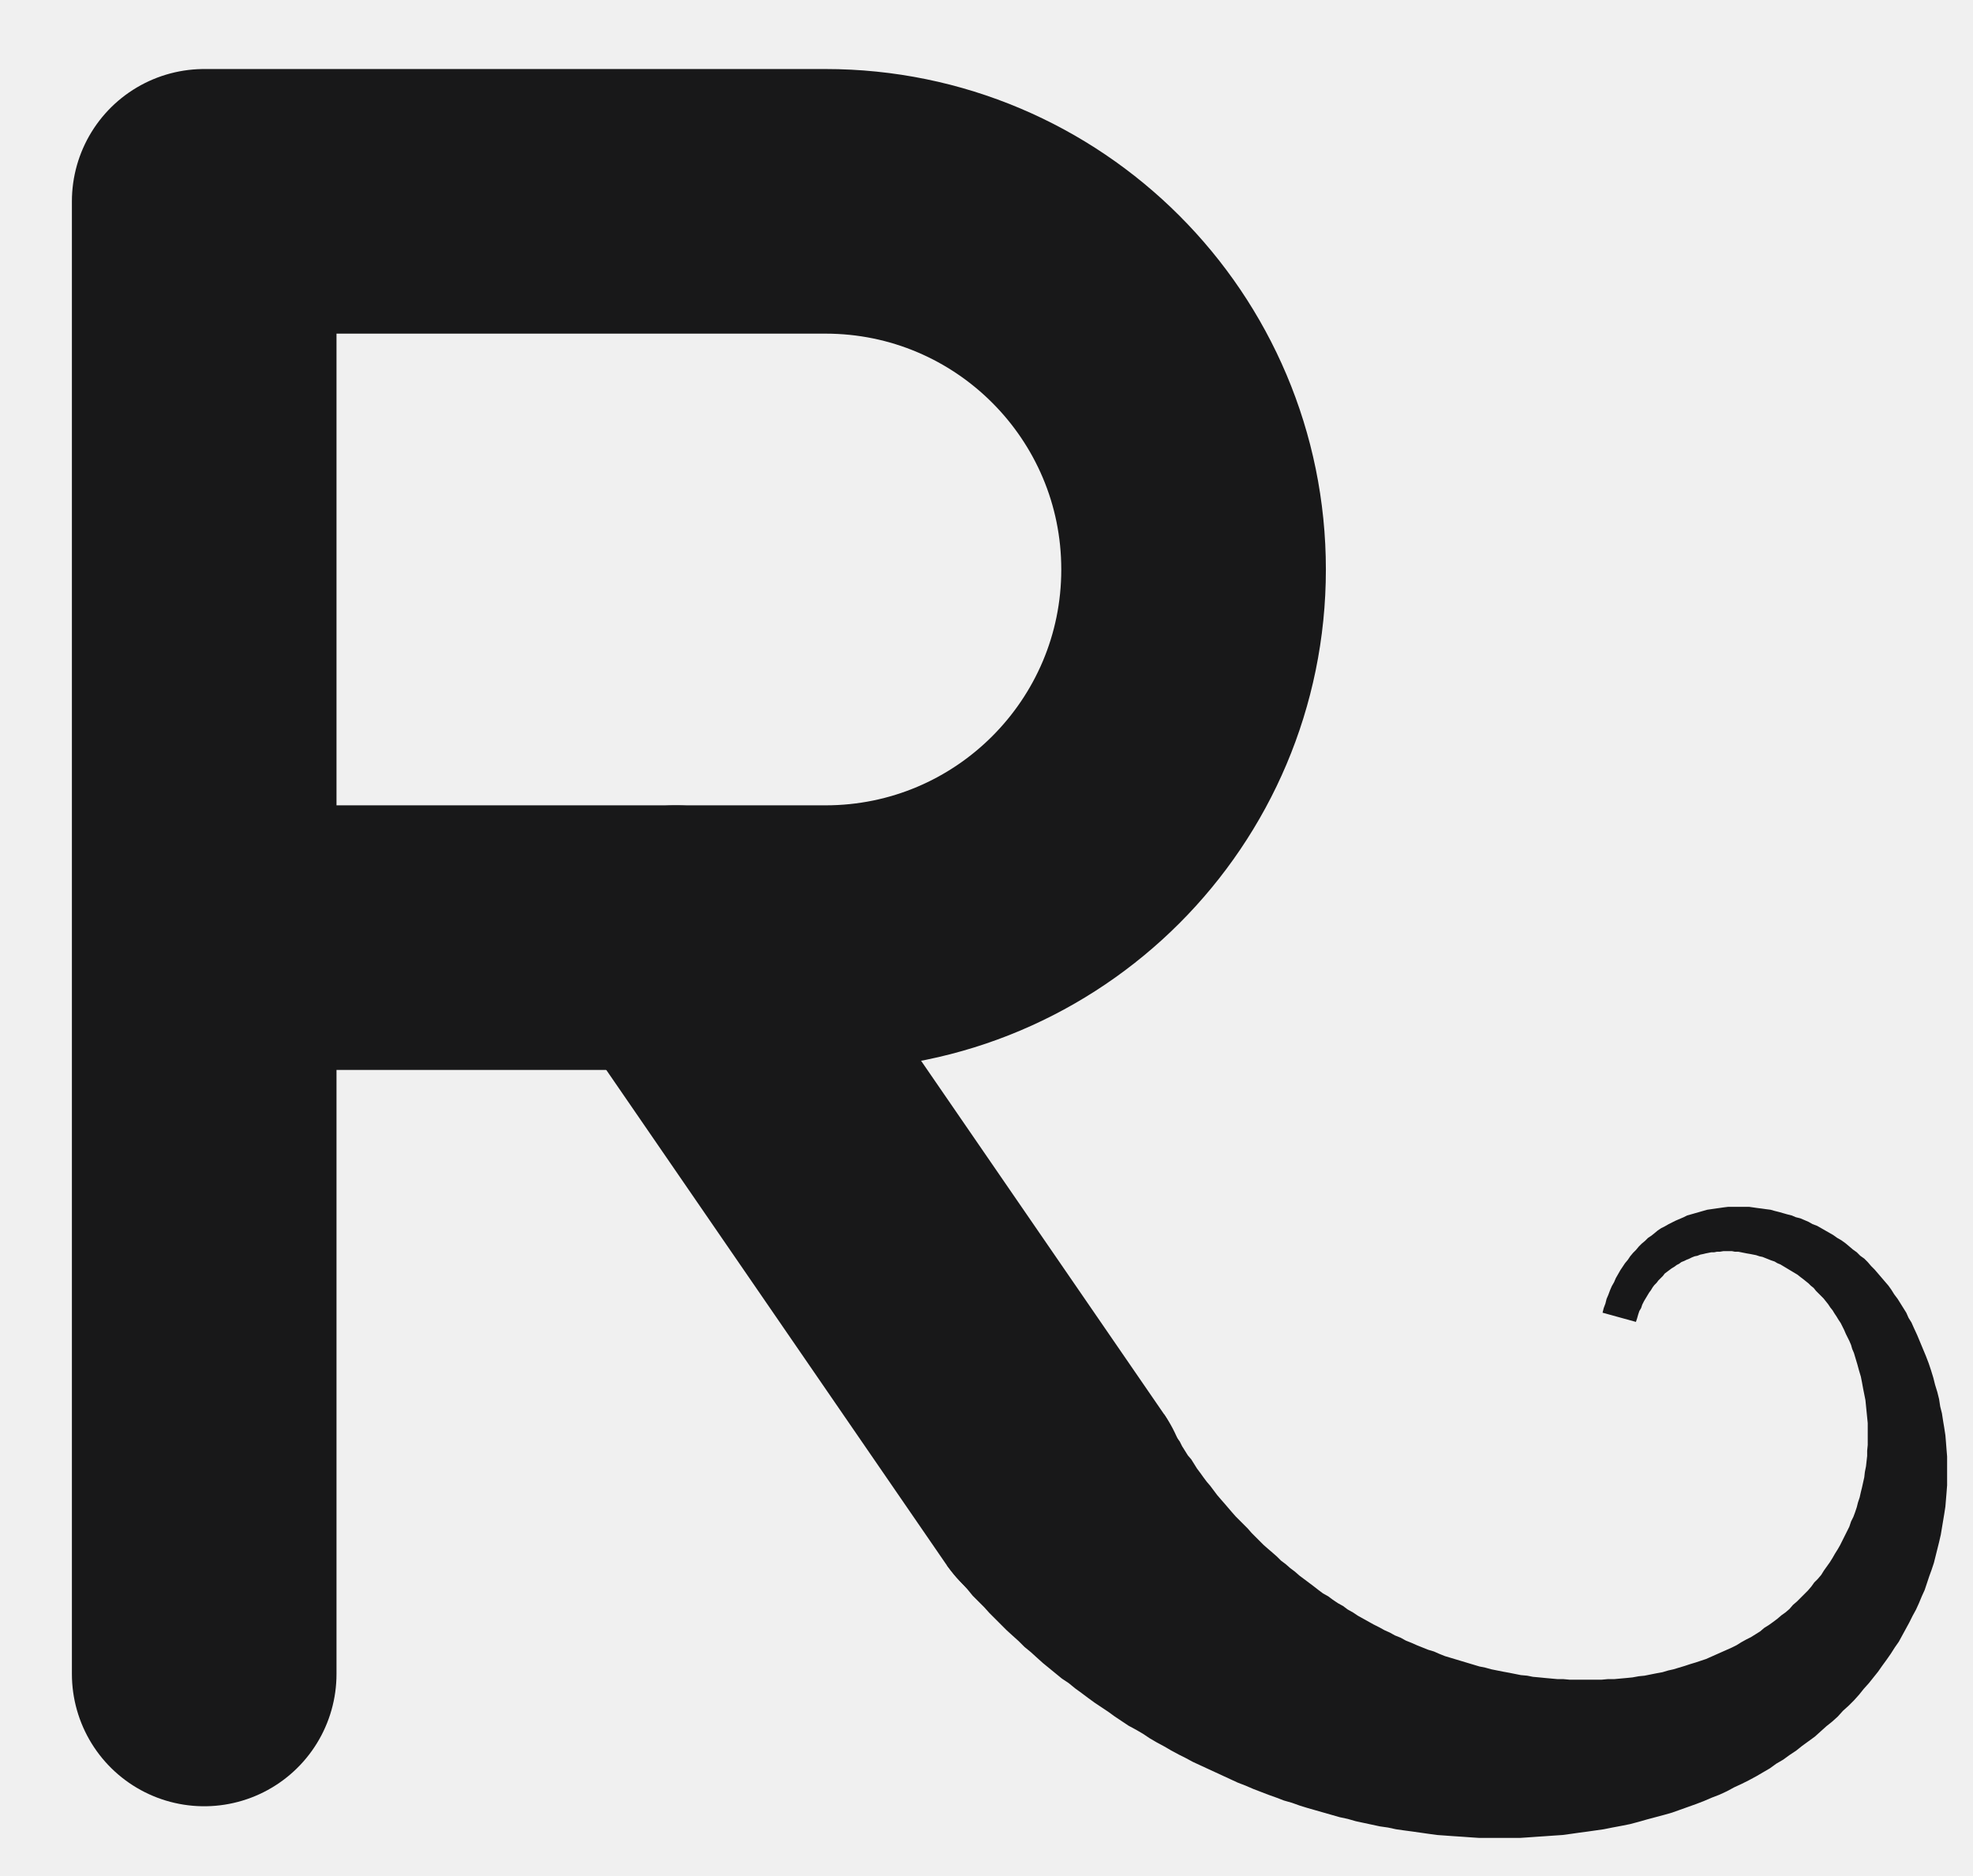
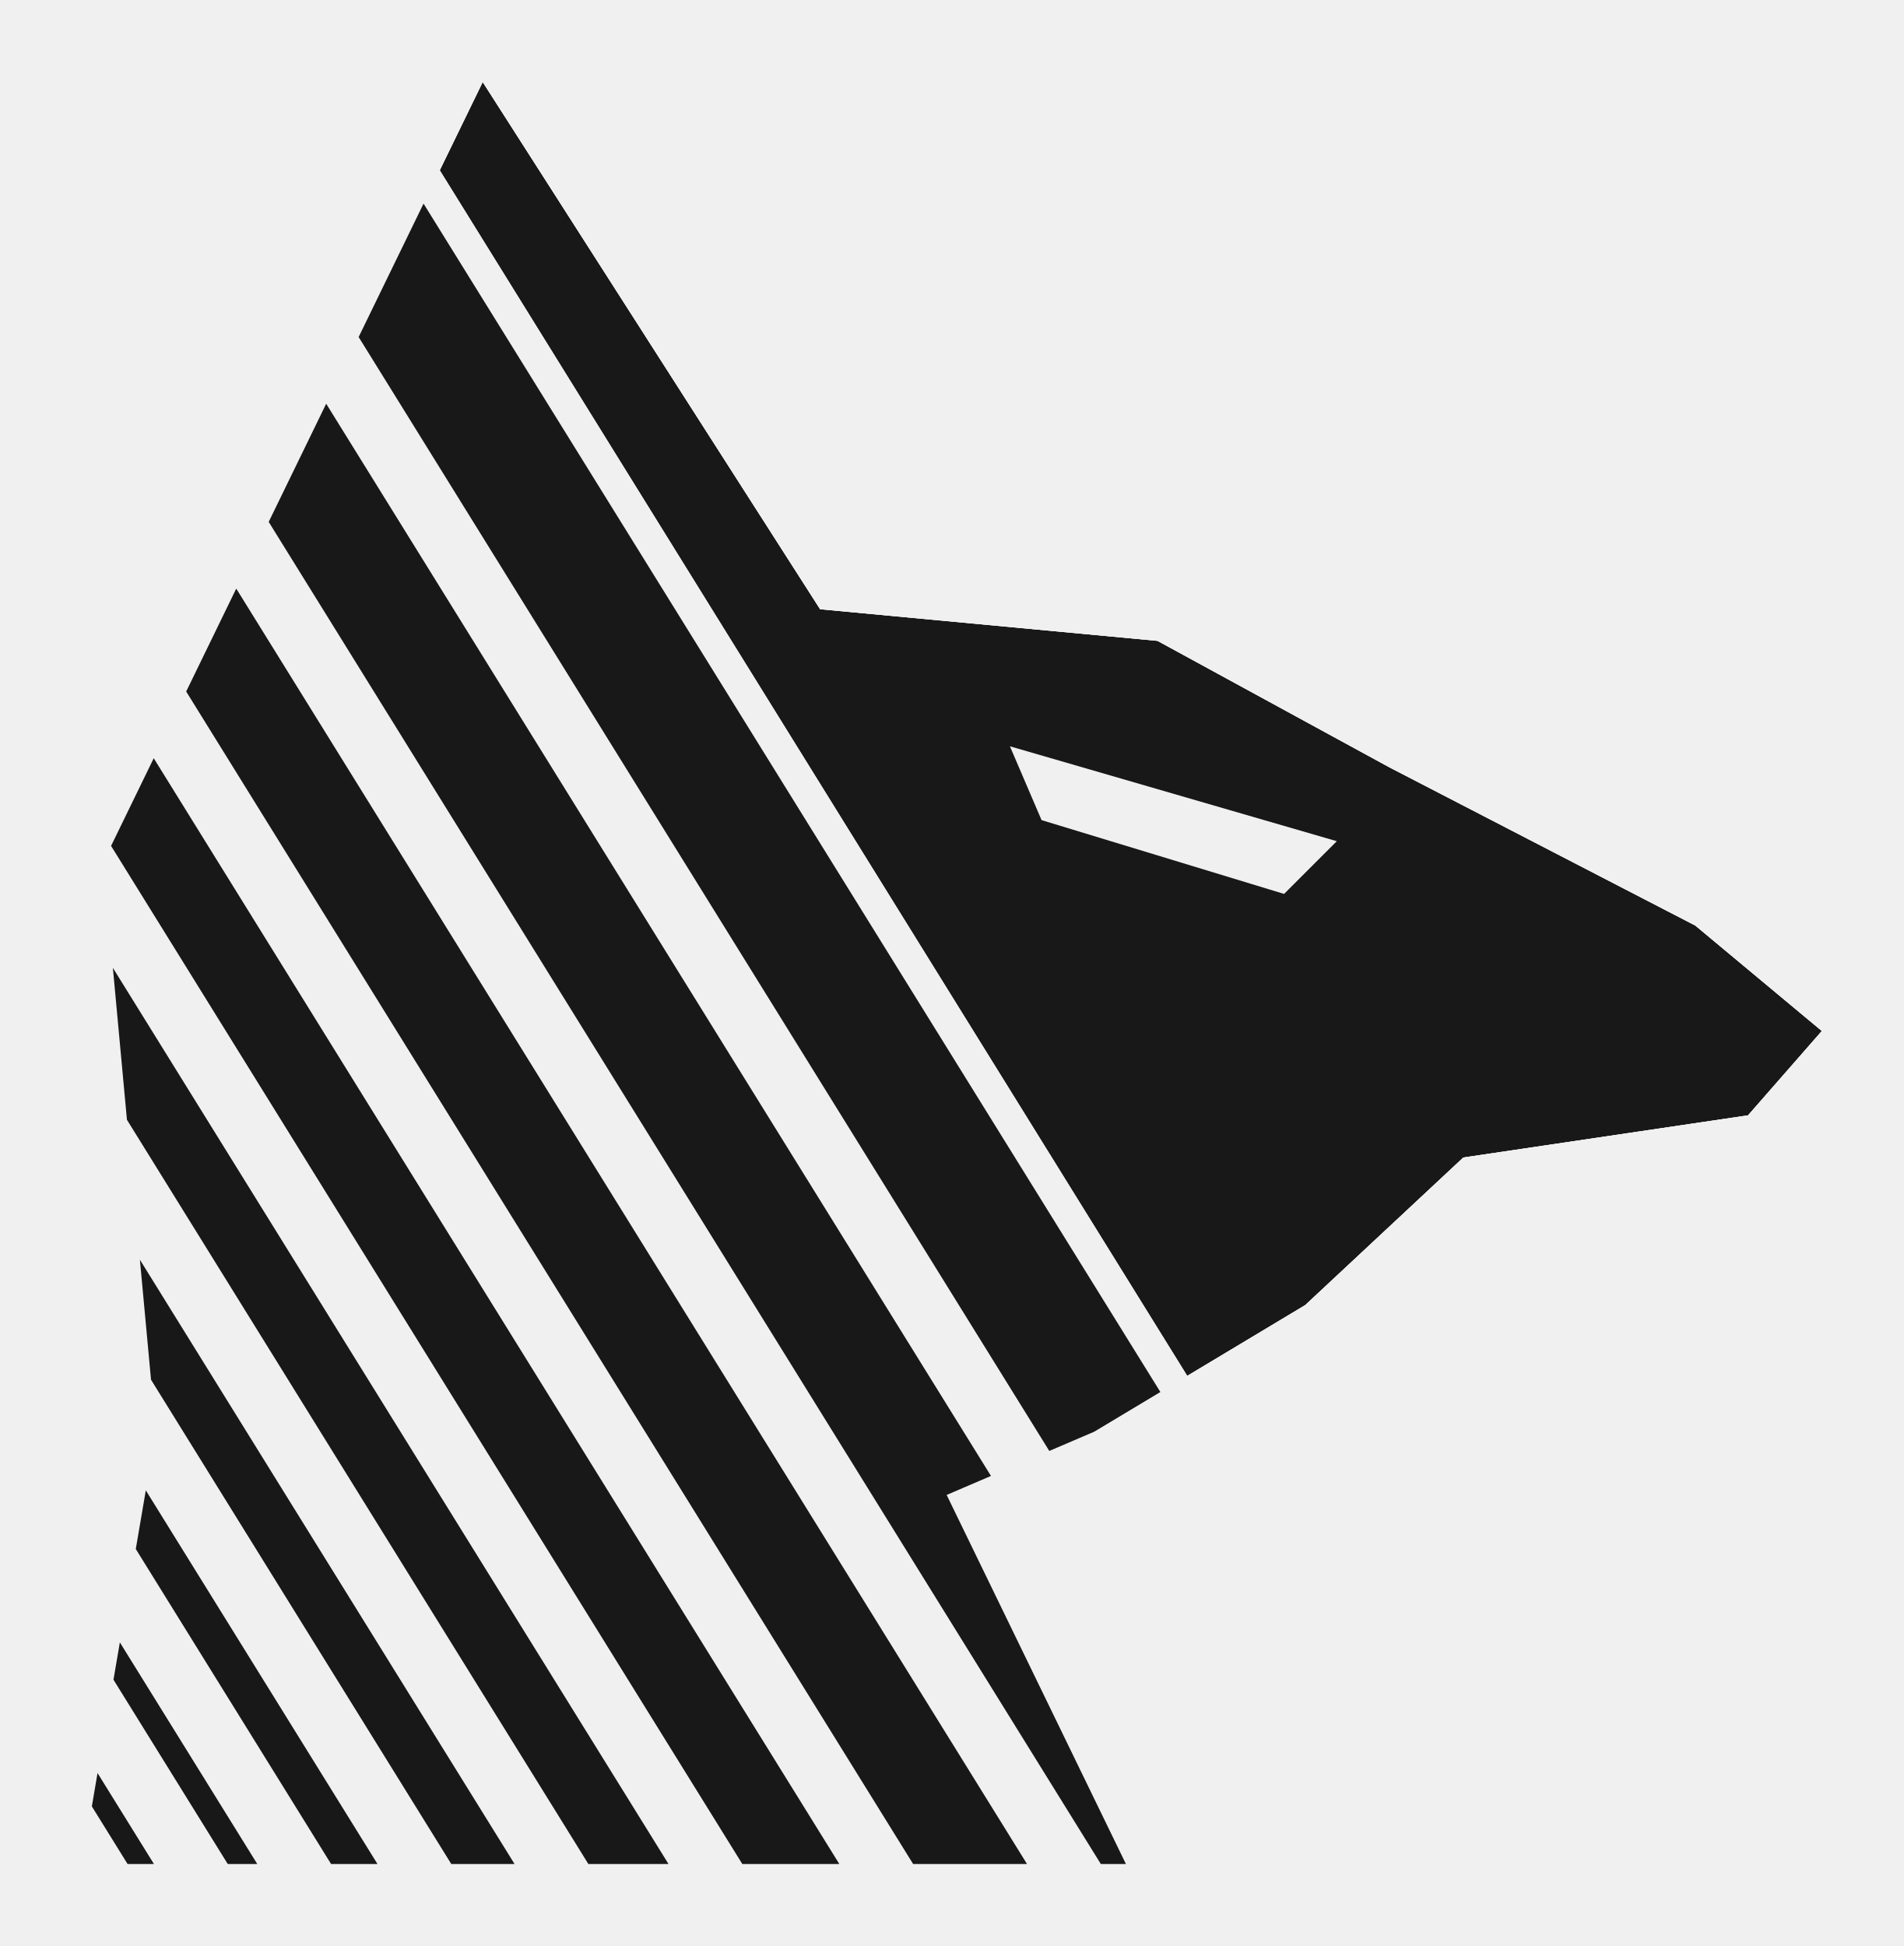
- <svg xmlns="http://www.w3.org/2000/svg" viewBox="84 93 343 326" role="img" aria-label="Rat Things">
-   <g transform="translate(-48.5 0.0)">
-     <path d="M297.1 365.1L297.9 366.1L298.8 367.2L299.8 368.3L300.7 369.3L301.6 370.4L302.6 371.4L303.6 372.4L304.5 373.4L305.5 374.4L306.5 375.4L307.5 376.4L308.6 377.4L309.6 378.3L310.6 379.3L311.7 380.2L312.8 381.2L313.8 382.1L314.9 383.0L316.0 383.9L317.1 384.8L318.3 385.6L319.4 386.5L320.5 387.3L321.7 388.2L322.8 389.0L324.0 389.8L325.2 390.6L326.3 391.4L327.5 392.2L328.7 393.0L330.0 393.7L331.2 394.4L332.4 395.2L333.6 395.9L334.9 396.6L336.1 397.3L337.4 398.0L338.6 398.6L339.9 399.3L341.2 399.9L342.5 400.5L343.8 401.1L345.1 401.7L346.4 402.3L347.7 402.9L349.0 403.4L350.4 404.0L351.7 404.5L353.0 405.0L354.4 405.5L355.7 406.0L357.1 406.4L358.5 406.9L359.8 407.3L361.2 407.7L362.6 408.1L364.0 408.5L365.4 408.9L366.8 409.2L368.2 409.6L369.6 409.9L371.0 410.2L372.4 410.5L373.8 410.7L375.2 411.0L376.6 411.2L378.1 411.4L379.5 411.6L380.9 411.8L382.4 412.0L383.8 412.1L385.2 412.2L386.7 412.3L388.1 412.4L389.6 412.5L391.0 412.5L392.5 412.5L393.9 412.5L395.4 412.5L396.8 412.5L398.3 412.4L399.7 412.3L401.2 412.2L402.6 412.1L404.1 412.0L405.6 411.8L407.0 411.6L408.5 411.4L409.9 411.2L411.3 411.0L412.8 410.7L414.4 410.4L415.9 410.1L417.4 409.7L418.8 409.3L420.3 408.9L421.8 408.5L423.2 408.1L424.6 407.6L426.0 407.1L427.4 406.6L428.7 406.1L430.1 405.5L431.4 405.0L432.7 404.4L434.0 403.7L435.3 403.1L436.5 402.5L437.8 401.8L439.0 401.1L440.2 400.4L441.3 399.6L442.5 398.9L443.6 398.1L444.8 397.3L445.8 396.5L446.9 395.7L448.0 394.9L449.0 394.0L450.0 393.1L451.0 392.3L452.0 391.4L452.9 390.4L453.9 389.5L454.8 388.6L455.7 387.6L456.5 386.6L457.4 385.6L458.2 384.6L459.0 383.6L459.7 382.6L460.5 381.5L461.2 380.5L461.9 379.4L462.6 378.4L463.2 377.3L463.8 376.2L464.4 375.1L465.0 373.9L465.6 372.8L466.1 371.7L466.6 370.5L467.1 369.4L467.5 368.2L467.9 367.0L468.3 365.9L468.7 364.7L469.0 363.5L469.3 362.3L469.6 361.1L469.9 359.8L470.1 358.6L470.3 357.4L470.5 356.2L470.7 354.9L470.8 353.7L470.9 352.5L471.0 351.2L471.0 350.0L471.0 348.7L471.0 347.5L471.0 346.2L470.9 345.0L470.8 343.7L470.7 342.5L470.5 341.2L470.3 340.0L470.1 338.7L469.8 337.5L469.6 336.2L469.3 335.0L468.9 333.7L468.6 332.5L468.2 331.2L467.8 330.0L467.3 328.7L466.8 327.5L466.3 326.3L465.8 325.1L465.2 323.8L464.8 322.9L464.3 322.1L463.9 321.2L463.4 320.4L462.9 319.6L462.4 318.8L461.8 318.0L461.3 317.2L460.8 316.5L460.2 315.8L459.6 315.1L459.0 314.4L458.4 313.7L457.8 313.1L457.2 312.4L456.6 311.8L455.9 311.3L455.3 310.7L454.6 310.2L453.9 309.6L453.3 309.1L452.6 308.6L451.9 308.2L451.2 307.7L450.5 307.3L449.8 306.9L449.1 306.5L448.4 306.1L447.6 305.8L446.9 305.4L446.2 305.1L445.5 304.8L444.7 304.6L444.0 304.3L443.2 304.1L442.5 303.9L441.8 303.7L441.0 303.5L440.3 303.3L439.5 303.2L438.8 303.1L438.0 303.0L437.3 302.9L436.6 302.8L435.8 302.8L435.1 302.8L434.3 302.8L433.6 302.8L432.9 302.8L432.1 302.9L431.4 303.0L430.7 303.1L430.0 303.2L429.3 303.3L428.6 303.5L427.9 303.7L427.2 303.9L426.5 304.1L425.8 304.3L425.2 304.6L424.5 304.9L423.8 305.2L423.2 305.5L422.6 305.8L421.9 306.2L421.3 306.5L420.7 306.9L420.1 307.4L419.6 307.8L419.0 308.2L418.5 308.7L417.9 309.2L417.4 309.7L416.9 310.3L416.4 310.8L415.9 311.4L415.5 312.0L415.0 312.6L414.6 313.2L414.2 313.8L413.8 314.5L413.4 315.2L413.1 315.9L412.7 316.6L412.4 317.3L412.1 318.1L411.8 318.8L411.6 319.6L411.3 320.4L411.1 321.2L416.9 322.8L417.1 322.2L417.3 321.5L417.5 320.9L417.8 320.4L418.0 319.8L418.3 319.2L418.6 318.7L418.9 318.2L419.2 317.7L419.5 317.3L419.8 316.8L420.1 316.4L420.5 316.0L420.8 315.6L421.2 315.2L421.6 314.8L421.9 314.4L422.3 314.1L422.7 313.8L423.1 313.5L423.6 313.2L424.0 312.9L424.4 312.7L424.8 312.4L425.3 312.2L425.7 312.0L426.2 311.8L426.6 311.6L427.1 311.4L427.6 311.3L428.1 311.1L428.6 311.0L429.0 310.9L429.5 310.8L430.0 310.7L430.5 310.7L431.0 310.6L431.5 310.6L432.1 310.5L432.6 310.5L433.1 310.5L433.6 310.5L434.1 310.6L434.7 310.6L435.2 310.7L435.7 310.8L436.2 310.9L436.8 311.0L437.3 311.1L437.8 311.2L438.4 311.4L438.9 311.5L439.4 311.7L439.9 311.9L440.4 312.1L441.0 312.3L441.5 312.6L442.0 312.8L442.5 313.1L443.0 313.4L443.5 313.7L444.0 314.0L444.5 314.3L445.0 314.6L445.5 315.0L445.9 315.3L446.4 315.7L446.9 316.1L447.3 316.5L447.8 316.9L448.2 317.4L448.6 317.8L449.1 318.3L449.5 318.7L449.9 319.2L450.3 319.7L450.7 320.3L451.1 320.8L451.4 321.3L451.8 321.9L452.1 322.4L452.5 323.0L452.8 323.6L453.1 324.2L453.4 324.9L453.7 325.5L454.0 326.1L454.3 326.8L454.5 327.5L454.8 328.2L455.1 329.2L455.4 330.2L455.7 331.3L456.0 332.3L456.2 333.3L456.4 334.4L456.6 335.4L456.8 336.4L456.9 337.4L457.0 338.4L457.1 339.4L457.2 340.4L457.2 341.3L457.2 342.3L457.2 343.3L457.2 344.2L457.1 345.2L457.1 346.1L457.0 347.0L456.9 347.9L456.7 348.9L456.6 349.8L456.4 350.7L456.2 351.6L456.0 352.4L455.8 353.3L455.5 354.2L455.3 355.0L455.0 355.9L454.7 356.7L454.3 357.5L454.0 358.4L453.6 359.2L453.2 360.0L452.8 360.8L452.4 361.6L452.0 362.3L451.5 363.1L451.1 363.8L450.6 364.6L450.1 365.3L449.6 366.0L449.1 366.8L448.5 367.5L447.9 368.1L447.4 368.8L446.8 369.5L446.2 370.1L445.5 370.8L444.9 371.4L444.2 372.0L443.6 372.7L442.9 373.3L442.2 373.8L441.5 374.4L440.7 375.0L440.0 375.5L439.2 376.0L438.5 376.6L437.7 377.1L436.9 377.6L436.1 378.0L435.2 378.5L434.4 379.0L433.6 379.4L432.7 379.8L431.8 380.2L430.9 380.6L430.0 381.0L429.1 381.4L428.2 381.7L427.3 382.0L426.3 382.3L425.4 382.6L424.4 382.9L423.4 383.2L422.5 383.4L421.5 383.7L420.4 383.9L419.4 384.1L418.4 384.3L417.4 384.4L416.3 384.6L415.3 384.7L414.2 384.8L413.1 384.9L412.0 384.9L410.9 385.0L409.8 385.0L408.7 385.0L407.6 385.0L406.5 385.0L405.4 385.0L404.3 384.9L403.3 384.9L402.2 384.8L401.1 384.7L400.1 384.6L399.0 384.5L398.0 384.3L396.9 384.2L395.9 384.0L394.9 383.8L393.8 383.6L392.8 383.4L391.8 383.2L390.7 382.9L389.7 382.7L388.7 382.4L387.7 382.1L386.7 381.8L385.7 381.5L384.7 381.2L383.7 380.9L382.7 380.5L381.8 380.1L380.8 379.8L379.8 379.4L378.8 379.0L377.9 378.6L376.9 378.2L376.0 377.7L375.0 377.3L374.1 376.8L373.2 376.4L372.3 375.9L371.3 375.4L370.4 374.9L369.5 374.4L368.6 373.9L367.7 373.3L366.8 372.8L366.0 372.2L365.1 371.7L364.2 371.1L363.4 370.5L362.5 370.0L361.7 369.4L360.8 368.7L360.0 368.1L359.2 367.5L358.4 366.9L357.6 366.2L356.8 365.6L356.0 364.9L355.2 364.3L354.5 363.6L353.7 362.9L353.0 362.3L352.2 361.6L351.5 360.9L350.8 360.2L350.1 359.5L349.4 358.7L348.7 358.0L348.0 357.3L347.3 356.6L346.6 355.8L346.0 355.1L345.4 354.4L344.7 353.6L344.1 352.9L343.5 352.1L342.9 351.3L342.3 350.6L341.7 349.8L341.2 349.1L340.6 348.3L340.1 347.5L339.6 346.7L339.0 346.0L338.5 345.2L338.0 344.4L337.6 343.6L337.1 342.9L336.6 342.1L336.2 341.3L335.8 340.5L335.4 339.7L334.9 338.9Z" fill="#181819" />
-     <g fill="none" stroke="#181819" stroke-width="46" stroke-linecap="round" stroke-linejoin="round">
-       <path d="M168 384V128H276A64 64 0 0 1 276 256H168" />
-       <path d="M250 256L316 352" />
+ <svg xmlns="http://www.w3.org/2000/svg" viewBox="92.6 85.4 325 332.2" role="img" aria-label="Rat Things">
+   <defs>
+     <linearGradient id="gd-heat" x1="0" y1="404" x2="0" y2="98" gradientUnits="userSpaceOnUse">
+       <stop offset="0" stop-color="#828fff" />
+       <stop offset="0.55" stop-color="#c3c9f8" />
+       <stop offset="1" stop-color="#f7f8f8" />
+     </linearGradient>
+     <clipPath id="gd-head">
+       <path d="M222 66L286 166L350 172L394 196L452 226L476 246L462 262L408 270L378 298L338 322L310 334L344 404L146 404L160 322L150 214Z" />
+     </clipPath>
+     <clipPath id="gd-face">
+       <path d="M480 512L162.56 0H600V512Z" />
+     </clipPath>
+     <mask id="gd-eye" maskUnits="userSpaceOnUse" x="0" y="0" width="512" height="512">
+       <rect width="512" height="512" fill="#fff" />
+       <path d="M322 192L384 210L374 220L328 206Z" fill="#000" />
+     </mask>
+   </defs>
+   <g transform="translate(256 256) scale(0.9) translate(-312 -240)">
+     <g clip-path="url(#gd-head)">
+       <g fill="#181819">
+         <path d="M445 512L473 512L155.56 0L127.56 0Z" />
+         <path d="M406.2 512L431 512L113.56 0L88.76 0Z" />
+         <path d="M370.6 512L392.2 512L74.76 0L53.16 0Z" />
+         <path d="M338.2 512L356.6 512L39.16 0L20.76 0Z" />
+         <path d="M309 512L324.2 512L6.76 0L-8.44 0Z" />
+         <path d="M283 512L295 512L-22.44 0L-34.44 0Z" />
+         <path d="M260.2 512L269 512L-48.44 0L-57.24 0Z" />
+         <path d="M240.6 512L246.2 512L-71.24 0L-76.84 0Z" />
+         <path d="M221.6 512L226.6 512L-90.84 0L-95.84 0Z" />
+         <path d="M202.6 512L207.6 512L-109.84 0L-114.84 0Z" />
+         <path d="M183.6 512L188.6 512L-128.84 0L-133.84 0Z" />
+         <path d="M164.6 512L169.6 512L-147.84 0L-152.84 0Z" />
+         <path d="M145.6 512L150.6 512L-166.84 0L-171.84 0Z" />
+         <path d="M126.6 512L131.6 512L-185.84 0L-190.84 0Z" />
+         <path d="M107.6 512L112.6 512L-204.84 0L-209.84 0Z" />
+         <path d="M88.6 512L93.6 512L-223.84 0L-228.84 0Z" />
+         <path d="M69.6 512L74.6 512L-242.84 0L-247.84 0Z" />
+         <path d="M50.6 512L55.6 512L-261.84 0L-266.84 0Z" />
+         <path d="M31.6 512L36.6 512L-280.84 0L-285.84 0Z" />
+         <path d="M12.6 512L17.6 512L-299.84 0L-304.84 0Z" />
+         <path d="M-6.4 512L-1.4 512L-318.84 0L-323.84 0Z" />
+         <path d="M-25.4 512L-20.4 512L-337.84 0L-342.84 0Z" />
+         <path d="M-44.4 512L-39.4 512L-356.84 0L-361.84 0Z" />
+         <path d="M-63.4 512L-58.4 512L-375.84 0L-380.84 0Z" />
+         <path d="M-82.4 512L-77.4 512L-394.84 0L-399.84 0Z" />
+         <path d="M-101.4 512L-96.4 512L-413.84 0L-418.84 0Z" />
+         <path d="M-120.4 512L-115.4 512L-432.84 0L-437.84 0Z" />
+         <path d="M-139.4 512L-134.4 512L-451.84 0L-456.84 0Z" />
+         <path d="M-158.4 512L-153.4 512L-470.84 0L-475.84 0Z" />
+         <path d="M-177.4 512L-172.4 512L-489.84 0L-494.84 0Z" />
+         <path d="M-196.4 512L-191.4 512L-508.84 0L-513.84 0Z" />
+         <path d="M-215.4 512L-210.4 512L-527.84 0L-532.84 0Z" />
+         <path d="M-234.4 512L-229.4 512L-546.84 0L-551.84 0Z" />
+         <path d="M-253.4 512L-248.4 512L-565.84 0L-570.84 0Z" />
+         <path d="M-272.4 512L-267.4 512L-584.84 0L-589.84 0Z" />
+         <path d="M-291.4 512L-286.4 512L-603.84 0L-608.84 0Z" />
+       </g>
+       <g clip-path="url(#gd-face)">
+         <path d="M222 66L286 166L350 172L394 196L452 226L476 246L462 262L408 270L378 298L338 322L310 334L344 404L146 404L160 322L150 214Z" fill="#181819" mask="url(#gd-eye)" />
+       </g>
    </g>
  </g>
</svg>
